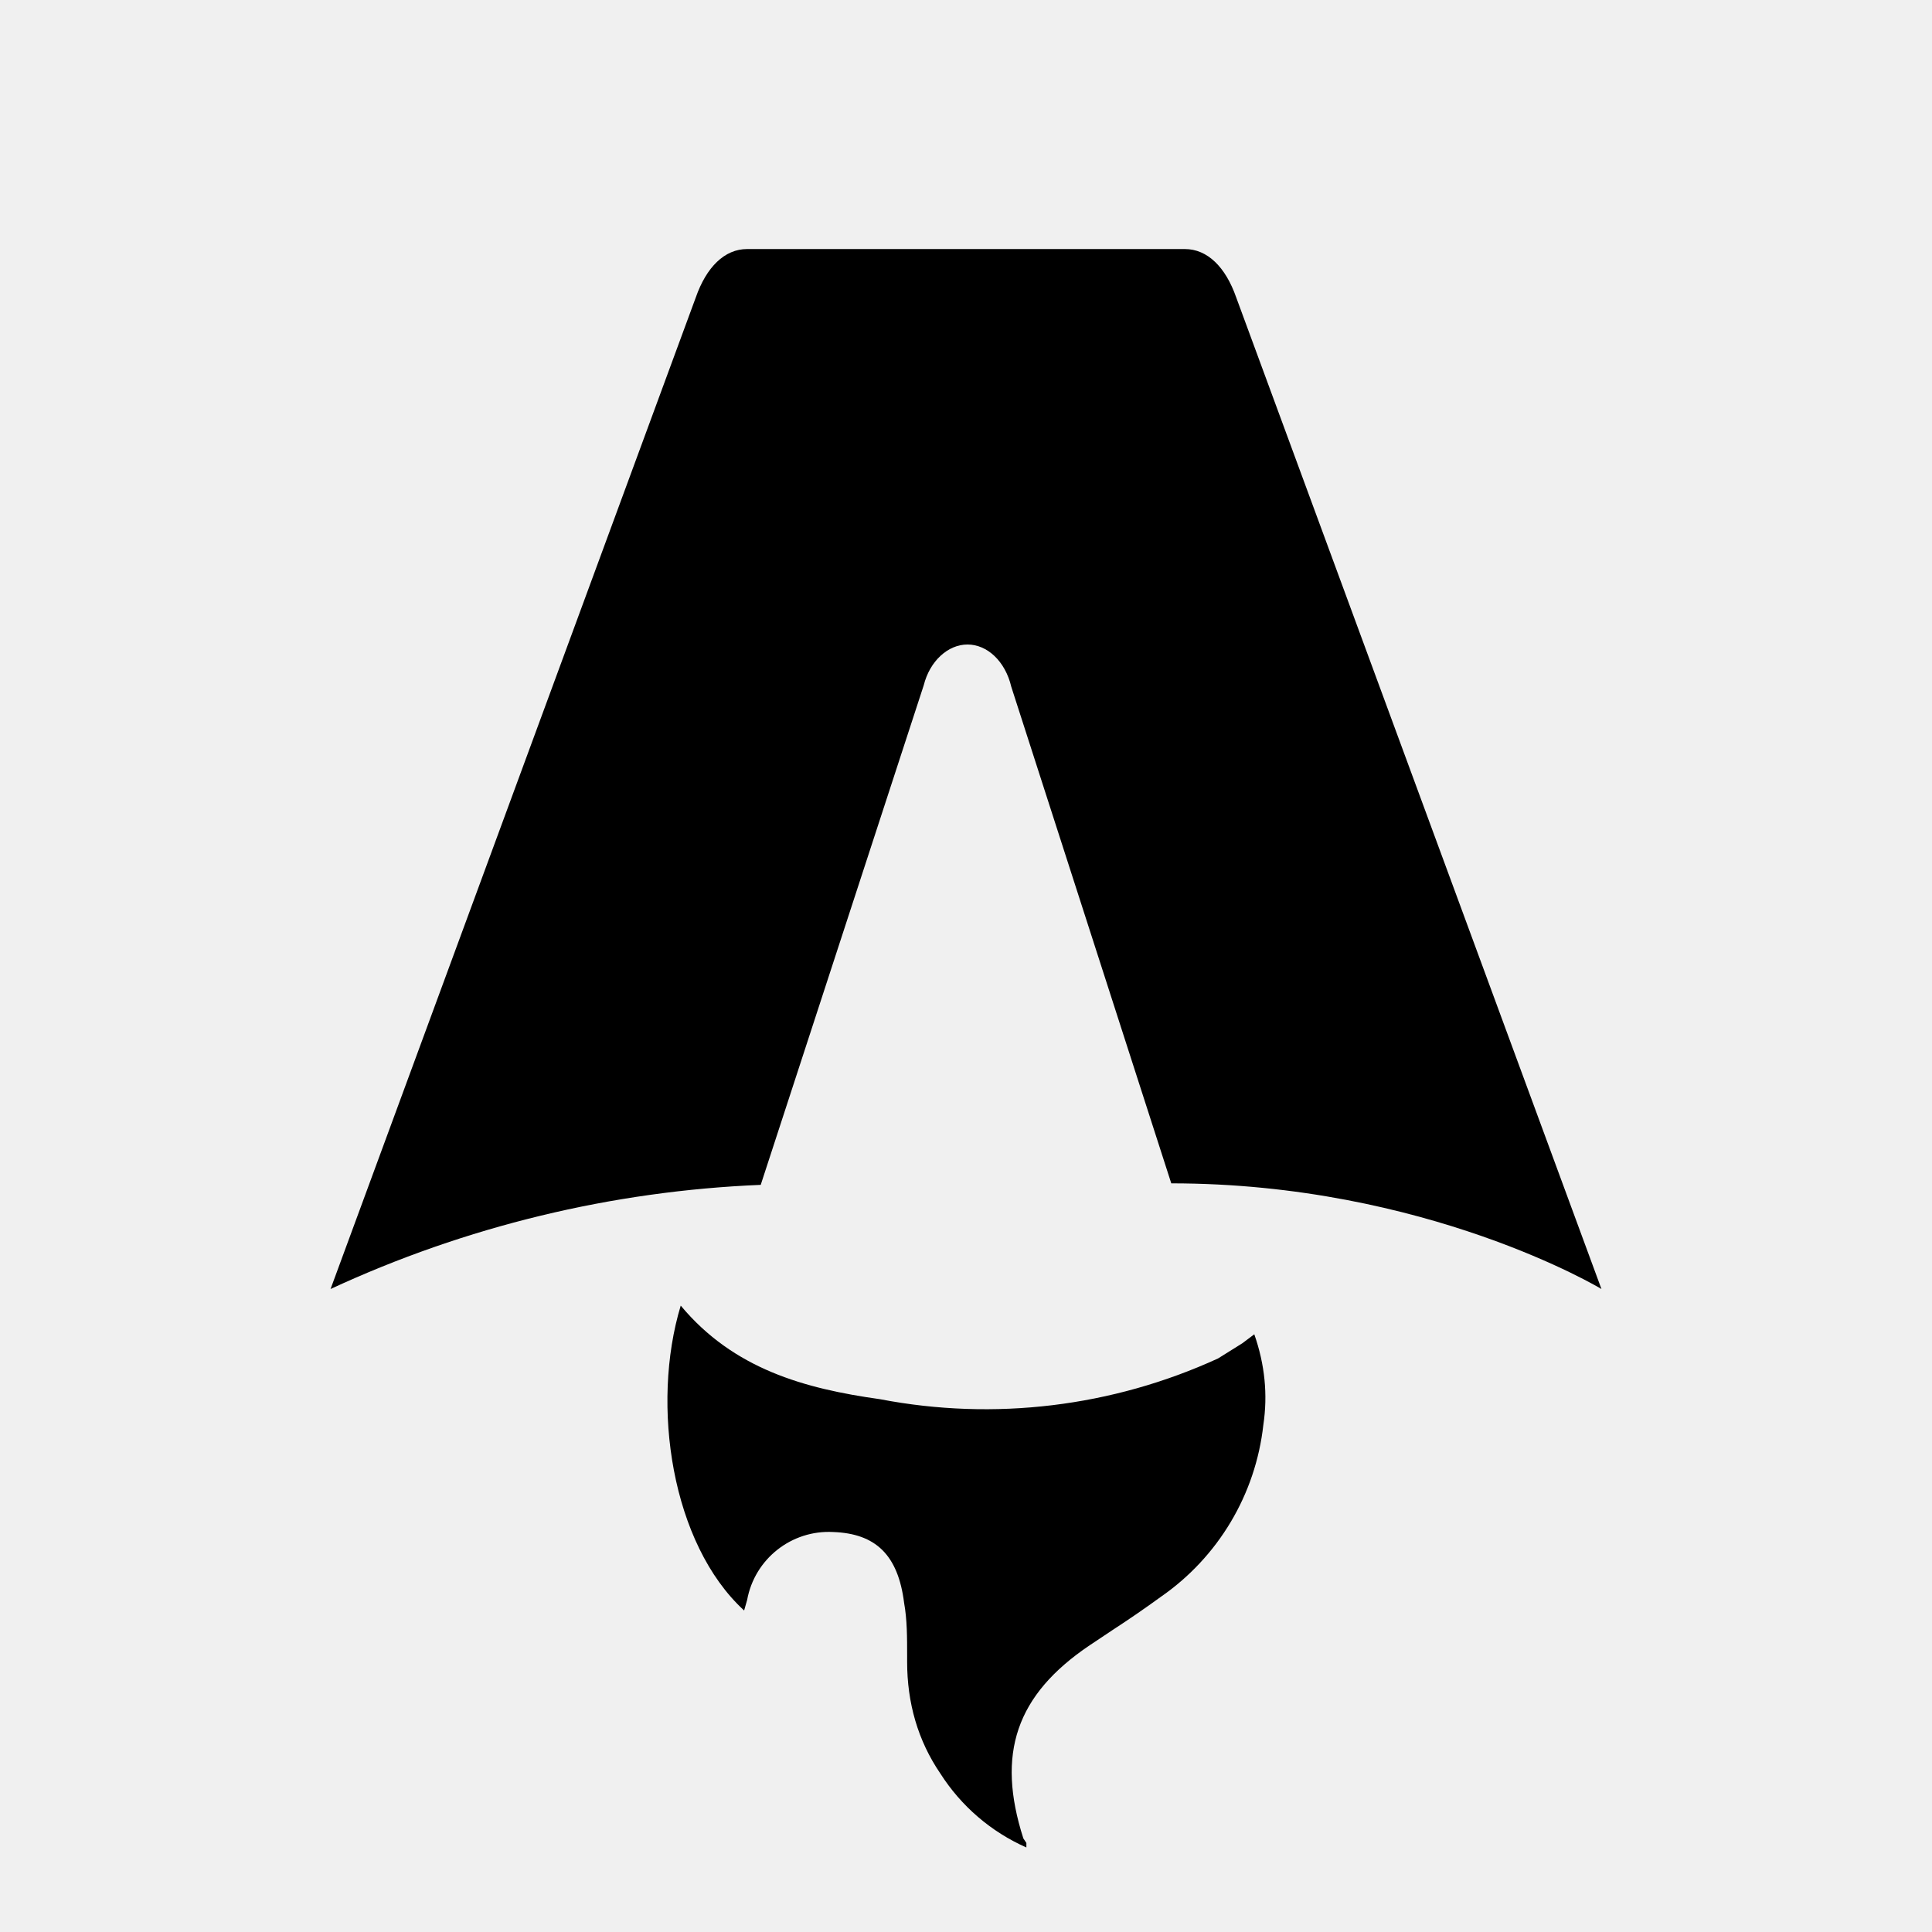
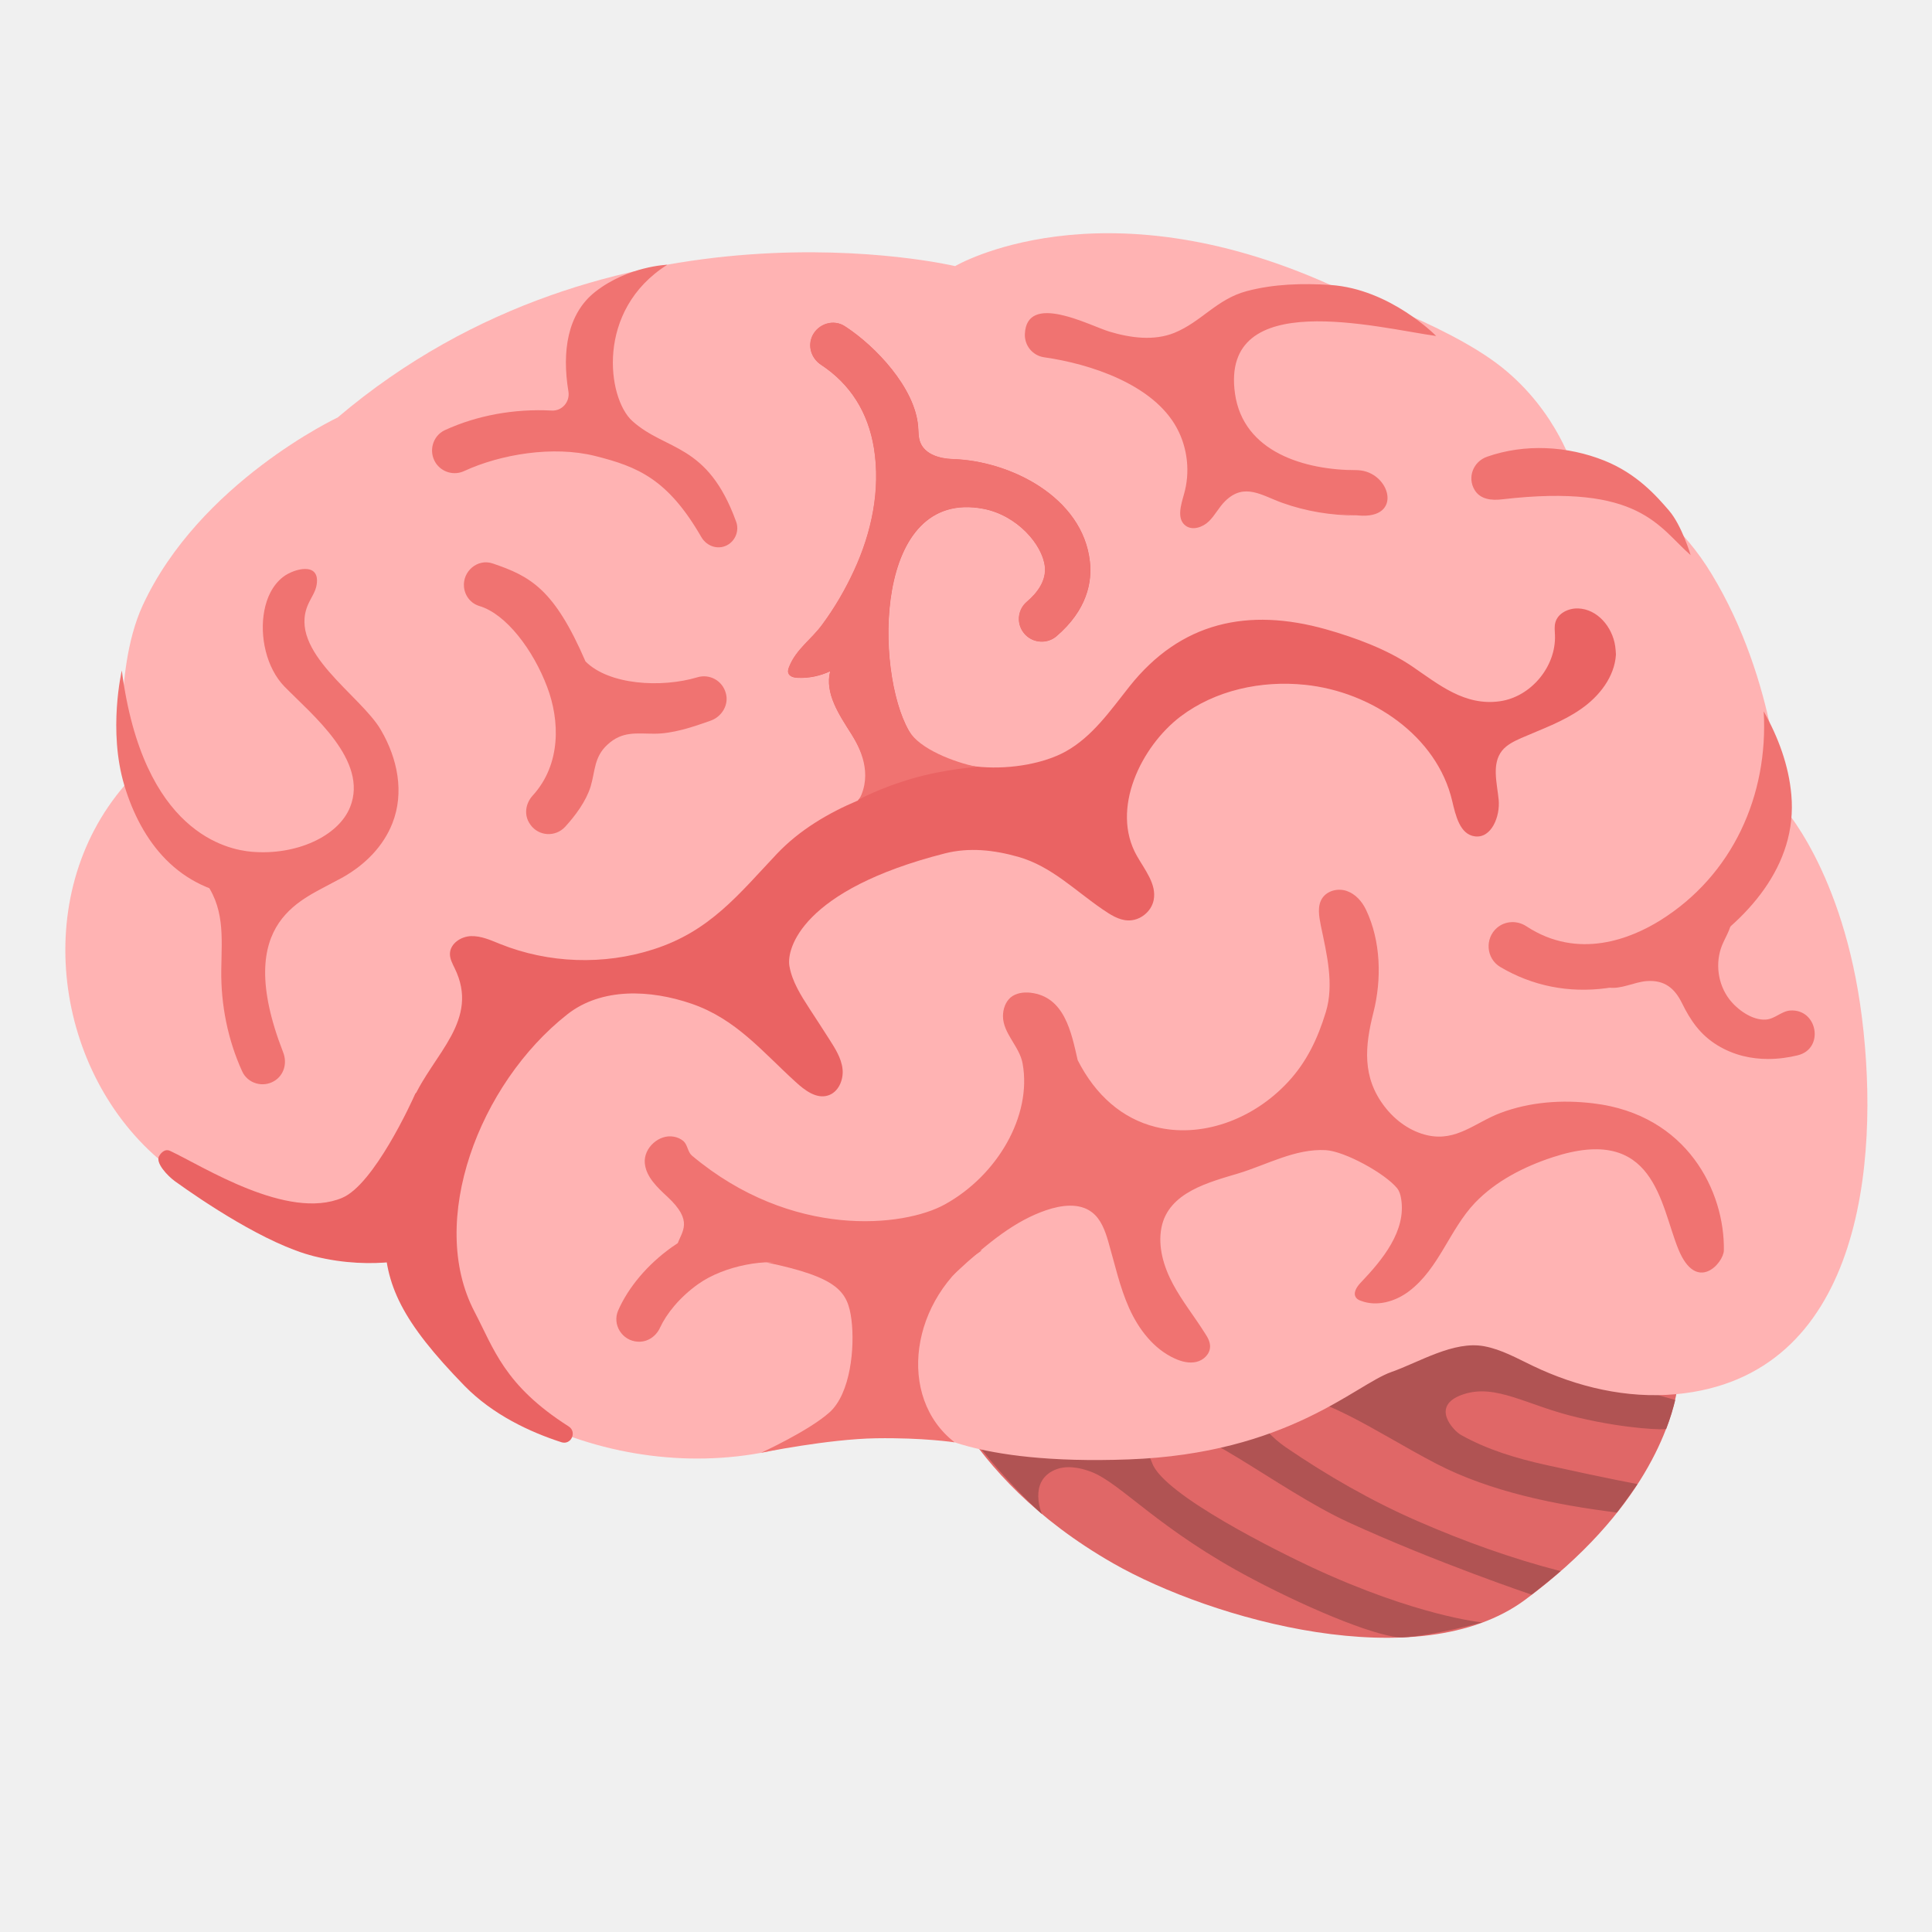
- <svg xmlns="http://www.w3.org/2000/svg" fill="none" viewBox="0 0 128 128">
-   <path d="M50.4 78.5a75.1 75.1 0 0 0-28.5 6.9l24.2-65.7c.7-2 1.9-3.2 3.4-3.2h29c1.5 0 2.7 1.2 3.4 3.2l24.2 65.7s-11.6-7-28.5-7L67 45.5c-.4-1.7-1.6-2.8-2.9-2.8-1.3 0-2.5 1.1-2.9 2.7L50.4 78.5Zm-1.1 28.2Zm-4.2-20.2c-2 6.6-.6 15.8 4.2 20.2a17.5 17.5 0 0 1 .2-.7 5.5 5.5 0 0 1 5.7-4.5c2.8.1 4.3 1.5 4.7 4.7.2 1.1.2 2.3.2 3.5v.4c0 2.7.7 5.2 2.2 7.4a13 13 0 0 0 5.7 4.9v-.3l-.2-.3c-1.8-5.6-.5-9.5 4.4-12.8l1.5-1a73 73 0 0 0 3.2-2.2 16 16 0 0 0 6.8-11.4c.3-2 .1-4-.6-6l-.8.6-1.6 1a37 37 0 0 1-22.4 2.7c-5-.7-9.7-2-13.2-6.2Z" />
-   <style>
-         path { fill: #000; }
-         @media (prefers-color-scheme: dark) {
-             path { fill: #FFF; }
-         }
-     </style>
+ <svg xmlns="http://www.w3.org/2000/svg" width="512" height="512" viewBox="0 0 128 128">
+   <path fill="#E06767" d="M61.53 89.7s1.87 7.96 12.23 13.88c6.53 3.73 20.26 7.6 27.27 2.42c7.98-5.9 9.7-11.74 10.08-13.89c.38-2.15-.76-8.08-.76-8.08l-13.13-4.67s-21.71 5.3-22.09 5.3c-.37.01-13.6 5.04-13.6 5.04z" />
+   <path fill="#B05353" d="M110.39 94.67c.29-.75.47-1.39.6-1.92c-2.32-.62-5.01-1.62-7.45-2.66c.2-.09.4-.18.59-.28c1.2-.61 2.38-1.32 3.23-2.36c.92-1.12 1.34-2.57 1.29-4.02l-11.43-4.07s-21.71 5.3-22.09 5.3c-.38 0-13.6 5.03-13.61 5.04c-.17.06 1.23 3 1.32 3.15c1.27 2.37 4.19 5.67 6.19 7.46c0 0-.92-2.12.82-2.91c.77-.35 1.7-.18 2.49.13c1.98.79 4.46 3.83 10.66 7.09c4.21 2.22 8.54 3.92 9.94 3.86c1.87-.08 5.26-.99 5.26-.99s-4.32-.41-11.26-3.64c-2.1-.98-9.87-4.8-10.61-6.93c-.21-.6-.96-1.66.4-2.26c2.08-.93 7.75 3.96 12.62 6.2c5.8 2.66 12.12 4.79 12.12 4.79c.68-.52 1.32-1.04 1.92-1.56c-3.23-.83-6.39-1.97-9.44-3.3c-3.04-1.32-6.02-3.03-8.77-4.91c-1.75-1.2-2.96-3.22-1.08-3.48c3.08-.43 7.06 2.5 11.05 4.57c3.6 1.87 7.92 2.73 11.97 3.24c.52-.65 1.37-1.89 1.37-1.89s-1.53-.26-6.05-1.26c-1.98-.44-3.9-1.01-5.66-2c-.46-.26-2.07-1.91.13-2.67s4.29.75 7.61 1.52c3.33.79 5.84.83 5.87.76z" />
+   <path fill="#FFB3B3" d="M118 53.3s-.25-8.1-4.6-15.27c-3.75-6.18-9.1-6.81-9.1-6.81s-1.06-3.89-4.78-6.87s-11.37-5.47-11.37-5.47c-15.32-6.9-24.87-1.25-24.87-1.25s-22.72-5.4-40.91 10.03c0 0-9.18 4.32-12.93 12.48c-2.07 4.52-1.18 11.89-1.18 11.89c-6.37 7.4-4.62 19.12 2.53 24.99c3.41 2.79 7.62 4.64 12.01 5.11c1.72.18 2.59-.23 3.31 1.52c1.06 2.58 1.89 5.23 4.02 7.08c2.17 1.88 4.7 3.34 7.39 4.34c5.22 1.93 11.12 2.14 16.39.25c1.75-.63 7.36-.69 7.36-.69s2.97 2.45 13.51 2.06s14.99-4.94 17.4-5.79c1.85-.65 4.12-2.08 6.14-1.71c1.15.21 2.18.8 3.23 1.3c2.94 1.41 6.24 2.18 9.48 1.88c12.25-1.13 13.54-15.24 12.33-24.94C122.14 57.64 118 53.3 118 53.3z" />
+   <path fill="#EA6363" d="M27.52 72.45c-.25.57-2.75 6.03-4.85 6.91c-3.63 1.53-9.25-2.11-11.4-3.11c-.42-.2-.7.3-.7.3c-.35.45.56 1.38 1.02 1.71c1.78 1.28 6.05 4.18 9.22 4.97c4.09 1.02 7.16 0 7.16 0s1.12-8.19 1.21-8.56s0-3.63 0-3.63l-1.66 1.41z" />
+   <path fill="#F07371" d="M63.25 95.56s-2.06-.32-5.22-.27c-3.16.05-7.61.96-7.61.96s3.14-1.43 4.54-2.68c1.4-1.26 1.68-4.32 1.45-6.14c-.24-1.86-.87-2.8-5.63-3.79l14.26-.79c-4.78 3.18-5.65 9.73-1.79 12.71zm43.17-30.09c-2.48.33-4.89-.14-7.03-1.41c-.93-.56-1.03-1.88-.21-2.59c.55-.47 1.34-.5 1.95-.1c3.46 2.27 6.98.78 8.86-.39c4.8-2.99 7.18-8.29 6.86-13.85c.96 1.7 1.66 3.58 1.83 5.52c.43 4.71-2.96 8.38-6.75 10.75c-1.81 1.14-3.68 1.83-5.51 2.07z" />
+   <path fill="#F07371" d="M117.14 70.16c-1.08 0-2.25-.23-3.36-.91c-1.14-.7-1.78-1.64-2.35-2.8c-.47-.95-1.13-1.54-2.34-1.45c-.85.07-1.67.55-2.52.43c1.13-2 2.94-3.6 5.07-4.47c.98-.4 2.08-.65 3.08-.34c.11.7-.36 1.35-.63 2.01c-.47 1.17-.28 2.57.48 3.57c.52.68 1.51 1.41 2.42 1.35c.6-.04 1.02-.55 1.61-.6c1.83-.13 2.29 2.55.49 2.97c-.58.14-1.24.24-1.95.24zm-17.6-37.08c-.73.09-1.47.01-1.85-.63c-.49-.83-.08-1.87.83-2.19c2.51-.88 5.33-.72 7.78.26c2.14.86 3.43 2.32 4.28 3.31c.85.99 1.43 2.95 1.43 2.95c-2.13-1.85-3.34-4.76-12.47-3.7zm-9.58-1.93c-2.16-.09-.06 0-.08 0c-3.42 0-7.51-1.18-8.06-5.08c-.99-7.1 9.49-4.34 13.33-3.81c0 0-3.03-3.11-7-3.38c-1.85-.12-3.76-.07-5.56.41c-1.98.53-2.98 2.02-4.78 2.76c-1.36.55-2.91.34-4.31-.08c-1.29-.39-5.48-2.64-5.6.16c-.03.77.52 1.43 1.27 1.54c3.04.43 7.24 1.79 8.8 4.69c.72 1.33.89 2.94.47 4.39c-.2.71-.49 1.62.1 2.07c.45.35 1.14.12 1.55-.28c.41-.4.67-.94 1.08-1.34c1.28-1.26 2.44-.36 3.8.12c1.57.56 3.23.83 4.9.83c.04 0-2.93-.29.11 0c3.03.28 2.13-2.91-.02-3zm-48.07-3.26c-1.66-1.5-2.45-7.34 2.32-10.35c0 0-2.6.09-4.77 1.79c-1.85 1.45-2.22 3.96-1.78 6.61c.11.68-.42 1.3-1.11 1.26c-2.48-.13-4.95.32-7.08 1.3c-.81.38-1.09 1.4-.61 2.16a1.5 1.5 0 0 0 1.91.54c2.39-1.1 5.87-1.69 8.66-.99c2.83.71 4.82 1.53 7.04 5.38c.38.65 1.2.88 1.82.46c.48-.33.68-.95.48-1.49c-1.9-5.24-4.64-4.65-6.88-6.67zm6.19 18.01a1.496 1.496 0 0 0-1.87-1.03c-2.4.72-5.87.51-7.42-1.05c-2.07-4.79-3.64-5.64-6.15-6.49c-1-.34-2 .52-1.9 1.56c.06.59.45 1.09 1.02 1.26c1.78.53 3.57 2.92 4.49 5.36c.84 2.21.94 5.12-.96 7.2c-.49.54-.59 1.32-.16 1.91l.02.03c.55.76 1.65.82 2.29.13c.68-.74 1.39-1.7 1.69-2.67c.31-1.03.22-1.95 1.11-2.77c.99-.92 1.93-.73 3.12-.73c1.22 0 2.53-.44 3.68-.85c.78-.25 1.28-1.08 1.04-1.86zM17.42 59.46c-.34 0-.67-.01-1.02-.04c-4.63-.4-7.06-3.73-8.16-7.38s-.17-7.62-.17-7.62c1.4 10.8 7.03 11.87 8.59 12.01c2.95.26 5.77-1.02 6.54-2.97c1.22-3.08-2.52-6.1-4.35-7.97c-1.21-1.24-1.66-3.35-1.34-5.02c.16-.86.54-1.7 1.25-2.25c.7-.54 2.46-1.03 2.22.51c-.07.48-.38.88-.57 1.32c-1.37 3.12 3.5 6.01 4.83 8.32c1.09 1.87 1.57 4.13.75 6.19c-1.16 2.94-4.67 4.9-8.57 4.9z" />
+   <path fill="#F07371" d="M16.35 58.66c.81.1 1.64-.04 2.37-.4c.7-.34 1.33-.88 2.1-.94c.37-.02.83.2.77.56c-.02.13.83.37.72.44c-1.99 1.24-7.03 2.47-3.55 11.4c.28.71.06 1.51-.59 1.9c-.76.46-1.77.16-2.13-.65c-.95-2.09-1.41-4.4-1.38-6.7c.03-2.24.26-4.2-1.24-6.07c-.16-.19-.33-.46-.2-.67c.08-.13.24-.18.39-.22c.62-.16 1.28-.33 1.91-.2c.28.06 3.41 1.79 3.44 1.73m86.6 14.26c-2.07-.25-4.2-.1-6.16.64c-1.66.63-2.9 1.9-4.81 1.48c-1.14-.25-2.15-.98-2.86-1.91c-1.5-1.95-1.3-4-.74-6.22c.56-2.2.5-4.75-.49-6.82c-.26-.55-.7-1.04-1.27-1.24c-.58-.2-1.29-.03-1.63.48c-.34.52-.21 1.21-.09 1.82c.39 1.87.89 3.89.33 5.72c-.53 1.74-1.26 3.3-2.51 4.64c-2.37 2.55-5.81 3.72-8.78 2.97c-2.19-.55-3.96-2.08-5.15-4.42c-.42-1.83-.86-4.21-3.13-4.47c-.46-.05-.96.02-1.31.31c-.35.3-.51.78-.51 1.24c0 1.15 1.1 2.01 1.3 3.14c.63 3.46-1.67 7.42-5.16 9.34c-2.7 1.49-10.11 2.33-16.75-3.24c-.28-.24-.28-.7-.55-.95c-.18-.16-.41-.26-.64-.3c-.99-.19-2.02.75-1.93 1.75c.08.91.83 1.61 1.5 2.23c1.74 1.62.96 2.27.66 3.14c-.07.22-.2.42-.22.65c-.06.64.92.43 1.56.38c.64-.05 1.22-.4 1.84-.58c.78-.22 4.35 1.09 5.05 1.24c2.03.44 2.73.64 4.48.64c2.19 0 4.05 1.13 5.65-.37c2.28-2.13 4.05-3.52 6.07-4.21c1-.34 2.2-.51 3.04.14c.6.46.87 1.23 1.08 1.95c.43 1.48.75 2.99 1.38 4.4c.63 1.4 1.63 2.71 3.03 3.34c.44.2.94.33 1.42.22s.9-.52.91-1c.01-.33-.16-.63-.34-.9c-.69-1.1-1.51-2.12-2.12-3.26c-.61-1.14-1.01-2.47-.76-3.74c.46-2.35 3.18-3.01 5.13-3.6c1.87-.57 3.74-1.64 5.75-1.53c1.26.07 3.93 1.54 4.73 2.52c.16.2.23.45.27.71c.34 2.11-1.21 4.01-2.68 5.55c-.26.27-.53.68-.31.99c.08.11.2.17.32.21c1.06.41 2.3.05 3.2-.64c1.98-1.5 2.67-4.07 4.36-5.85c1.39-1.45 3.26-2.4 5.15-3.02c6.76-2.22 7.11 3.1 8.32 6.08s3 .92 3.02.1c.07-3.89-2.42-9.01-8.65-9.75z" />
+   <path fill="#F07371" d="M42.25 88.89c-1.03-.06-1.71-1.13-1.29-2.08c.67-1.52 1.93-3.03 3.56-4.19c2.48-1.76 4.96-2.08 7.45-1.37l.51 2.54c-1.61-.46-4.49.05-6.22 1.28c-1.25.89-2.11 1.98-2.53 2.89c-.27.59-.84.97-1.48.93z" />
+   <path fill="#EA6363" d="M107.01 42.8c-.19-1.27-1.18-2.45-2.46-2.49c-.63-.02-1.33.31-1.5.92c-.08.27-.04.57-.03.85c.08 2.08-1.59 4.09-3.65 4.38c-2.33.33-4.05-1.11-5.81-2.31c-1.68-1.14-3.78-1.91-5.72-2.46c-5.17-1.45-9.62-.48-13.01 3.79c-1.26 1.59-2.46 3.33-4.23 4.31c-2.78 1.54-8.65 1.65-10.38-1.37c-2.27-3.95-2.35-16.09 4.93-14.71c2.25.43 3.92 2.38 4.08 3.83c.1.92-.47 1.72-1.2 2.34a1.49 1.49 0 0 0-.3 1.91c.48.79 1.56.96 2.26.37c2.05-1.76 2.37-3.61 2.22-4.95c-.47-4.27-5.28-6.68-9.1-6.79c-.84-.03-1.81-.3-2.13-1.09c-.14-.34-.12-.71-.15-1.07c-.2-2.55-2.81-5.32-4.85-6.64c-.75-.49-1.76-.17-2.15.63c-.33.69-.07 1.5.57 1.92c1.94 1.28 3.12 3.14 3.51 5.54c.44 2.76-.16 5.58-1.32 8.09c-.58 1.26-1.29 2.48-2.12 3.6c-.71.97-1.72 1.62-2.18 2.78c-.05.13-.1.27-.06.4c.07.25.38.32.64.33c.74.03 1.48-.13 2.14-.44c-.38 1.47.6 2.9 1.41 4.18c.81 1.28 1.46 3.02.54 4.23c-.04.05-.09.1-.13.16c-1.97.83-3.87 1.96-5.35 3.52c-2.55 2.7-4.44 5.13-8.17 6.33c-3.3 1.07-6.97.94-10.18-.35c-.62-.25-1.25-.54-1.92-.52c-.67.02-1.38.49-1.4 1.16c-.01.34.16.65.31.96c1.7 3.45-1.42 5.69-2.75 8.69c-1.25 2.8-1.89 5.87-1.89 8.94c0 3.35 1.15 5.79 5.3 10.05c1.88 1.92 4.34 3.06 6.41 3.73c.65.21 1.06-.68.48-1.05c-4.27-2.72-4.94-5.13-6.24-7.61c-3.12-5.97.29-15.07 6.16-19.69c2.27-1.78 5.49-1.64 8.23-.7c2.94 1.01 4.68 3.17 6.89 5.18c.6.55 1.37 1.14 2.14.9c.7-.21 1.05-1.04.97-1.76c-.08-.72-.49-1.36-.88-1.97c-.43-.67-.86-1.34-1.3-2.01c-.57-.88-1.16-1.8-1.34-2.84c-.2-1.13.8-5.04 10.3-7.46c1.61-.41 3.25-.23 4.87.23c2.18.62 3.74 2.22 5.57 3.47c.51.35 1.07.72 1.69.74c.78.03 1.54-.56 1.7-1.33c.22-1.06-.58-2.01-1.11-2.95c-1.76-3.1.29-7.24 2.88-9.22c2.32-1.76 5.37-2.41 8.26-2.11c4.4.45 8.74 3.39 9.75 7.69c.23.97.51 2.22 1.5 2.35c1.1.15 1.69-1.32 1.58-2.43s-.47-2.36.22-3.24c.32-.4.8-.63 1.27-.84c1.35-.59 2.76-1.08 3.97-1.93c1.21-.84 2.22-2.13 2.31-3.6c-.01-.17-.02-.37-.05-.57z" />
+   <path fill="#F07371" d="M52.86 44.9c.74.03 1.48-.13 2.14-.44c-.38 1.47.6 2.9 1.41 4.18c.59.94 1.41 2.61.52 4.32c0 0 1.34-.75 3.51-1.38s4.29-.77 4.29-.77c-1.54-.32-3.82-1.19-4.52-2.4c-2.27-3.95-2.35-16.09 4.93-14.71c2.25.43 3.92 2.38 4.08 3.83c.1.92-.47 1.72-1.2 2.34a1.49 1.49 0 0 0-.3 1.91c.48.79 1.56.96 2.26.37c2.05-1.76 2.37-3.61 2.22-4.95c-.47-4.27-5.28-6.68-9.1-6.79c-.84-.03-1.81-.3-2.13-1.09c-.14-.34-.12-.71-.15-1.07c-.2-2.55-2.81-5.32-4.85-6.64c-.75-.49-1.76-.17-2.15.63c-.33.69-.07 1.5.57 1.92c1.94 1.28 3.12 3.14 3.51 5.54c.44 2.76-.16 5.58-1.32 8.09c-.58 1.26-1.29 2.48-2.12 3.6c-.71.97-1.72 1.62-2.18 2.78c-.05.13-.1.27-.06.4c.07.25.38.32.64.33z" />
</svg>
